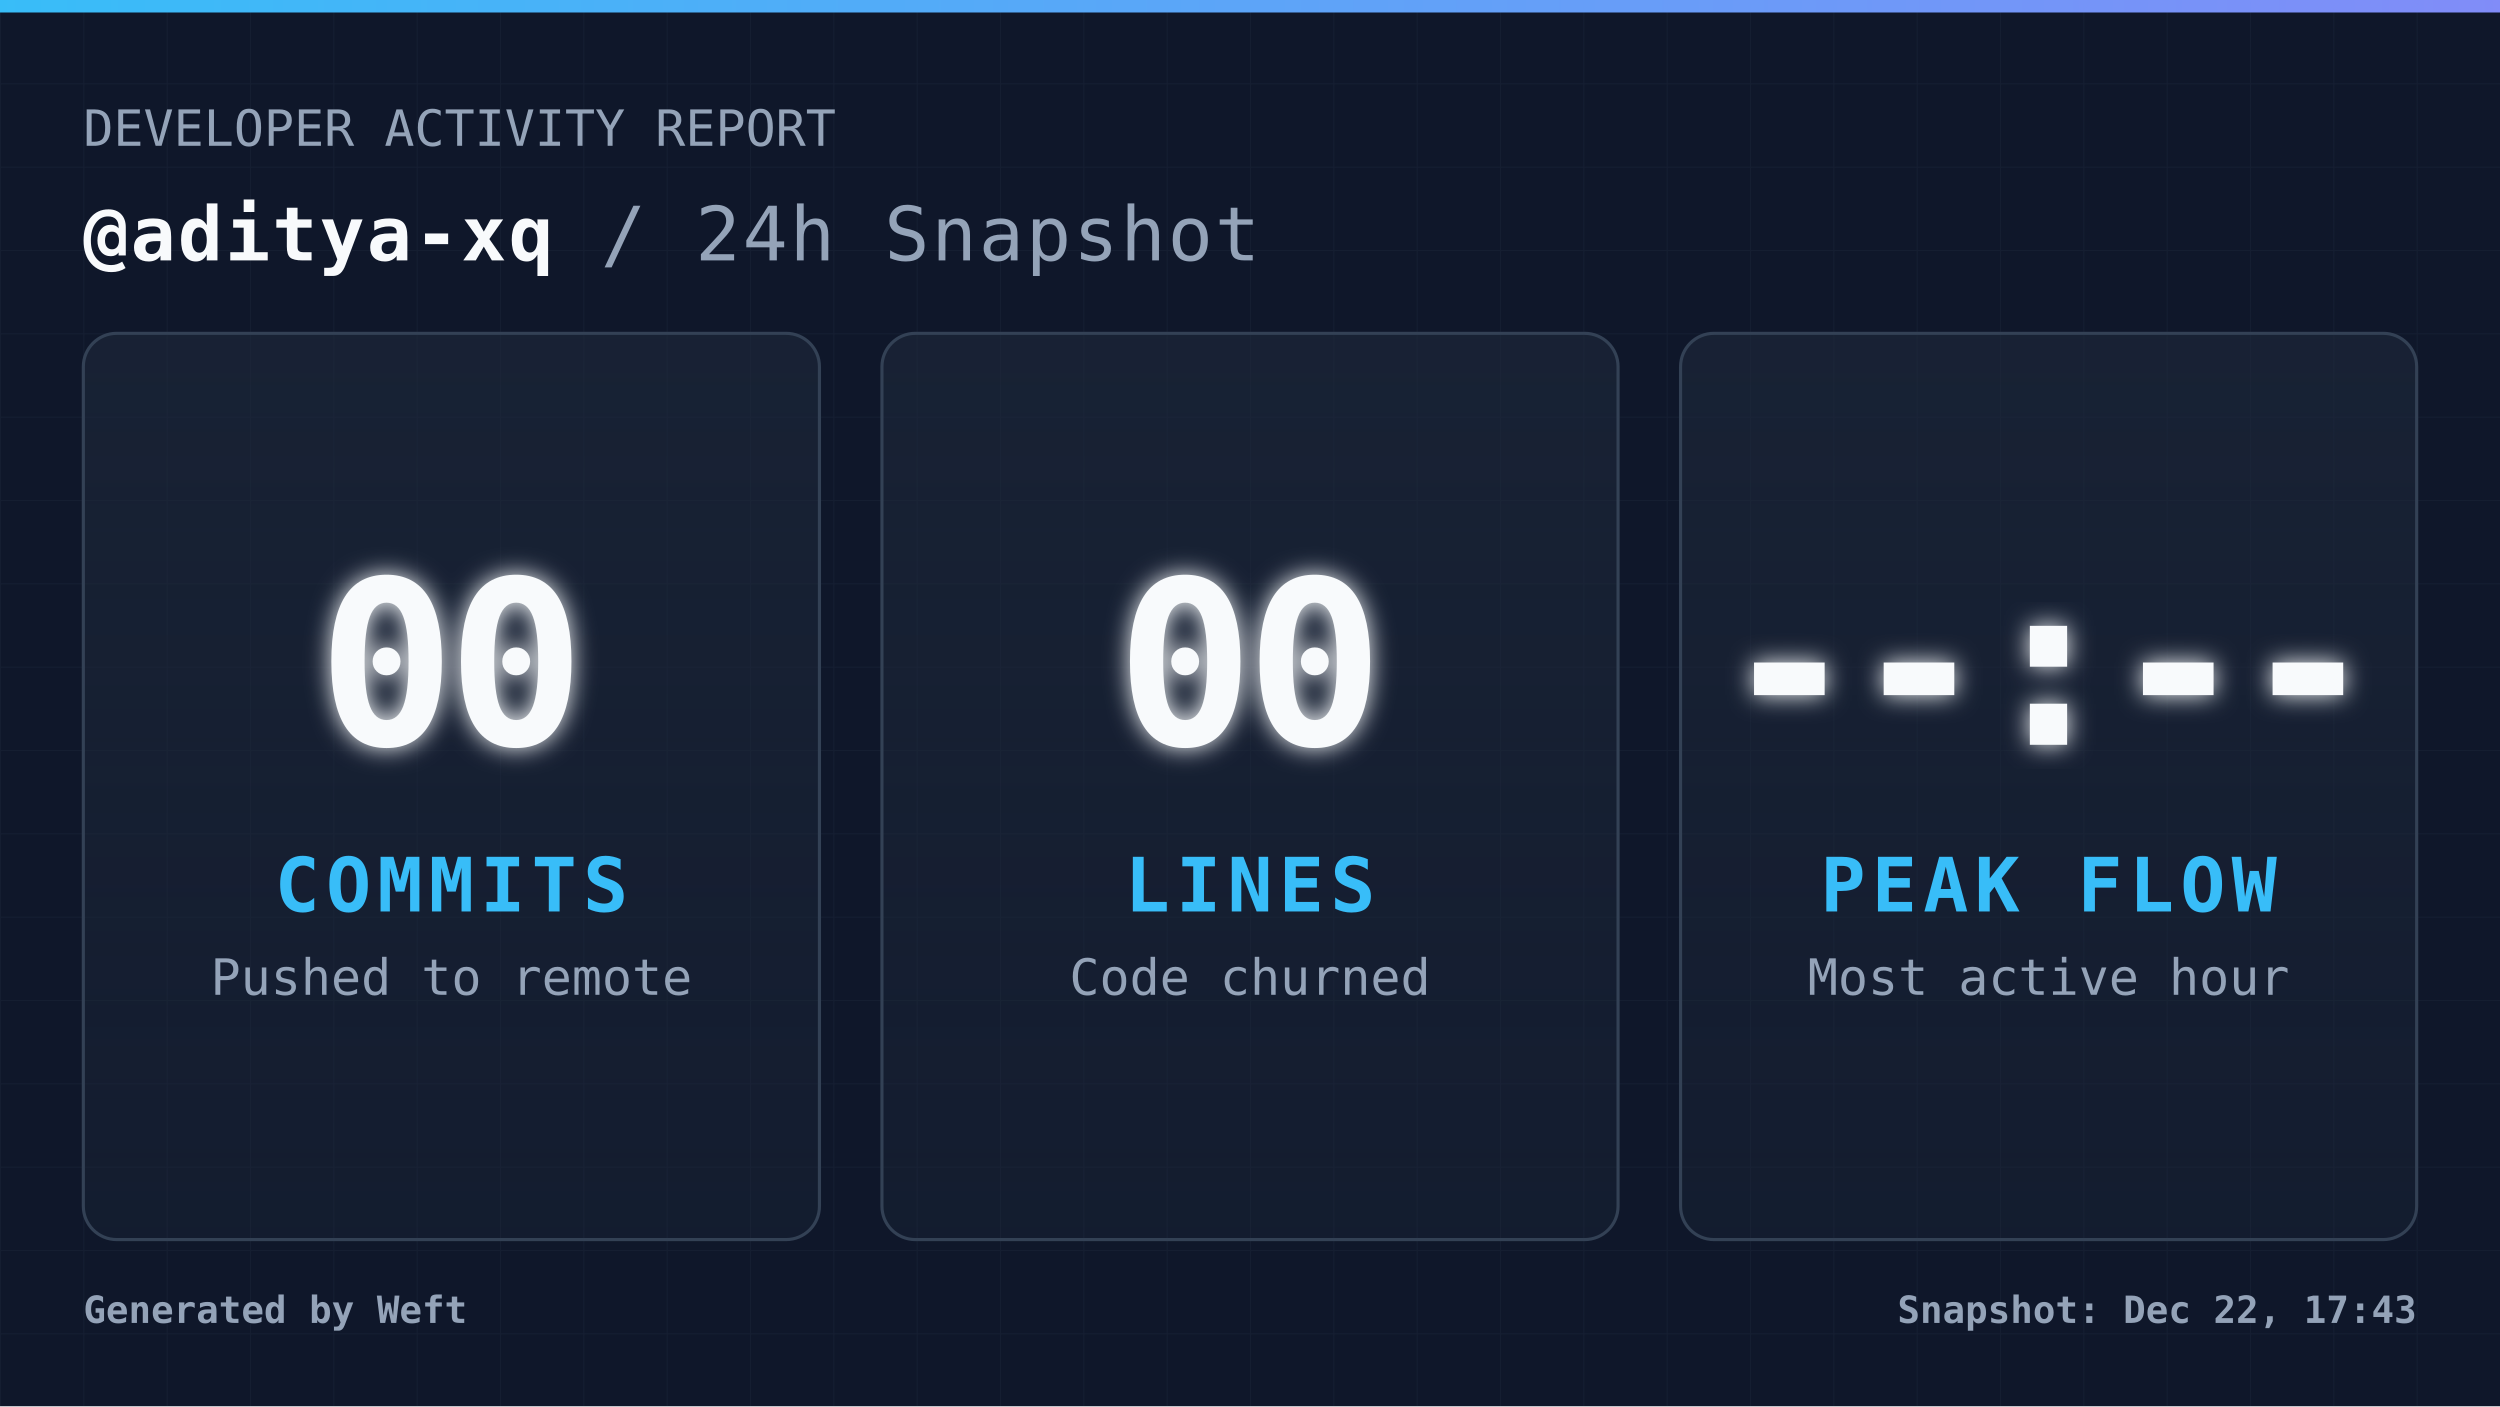
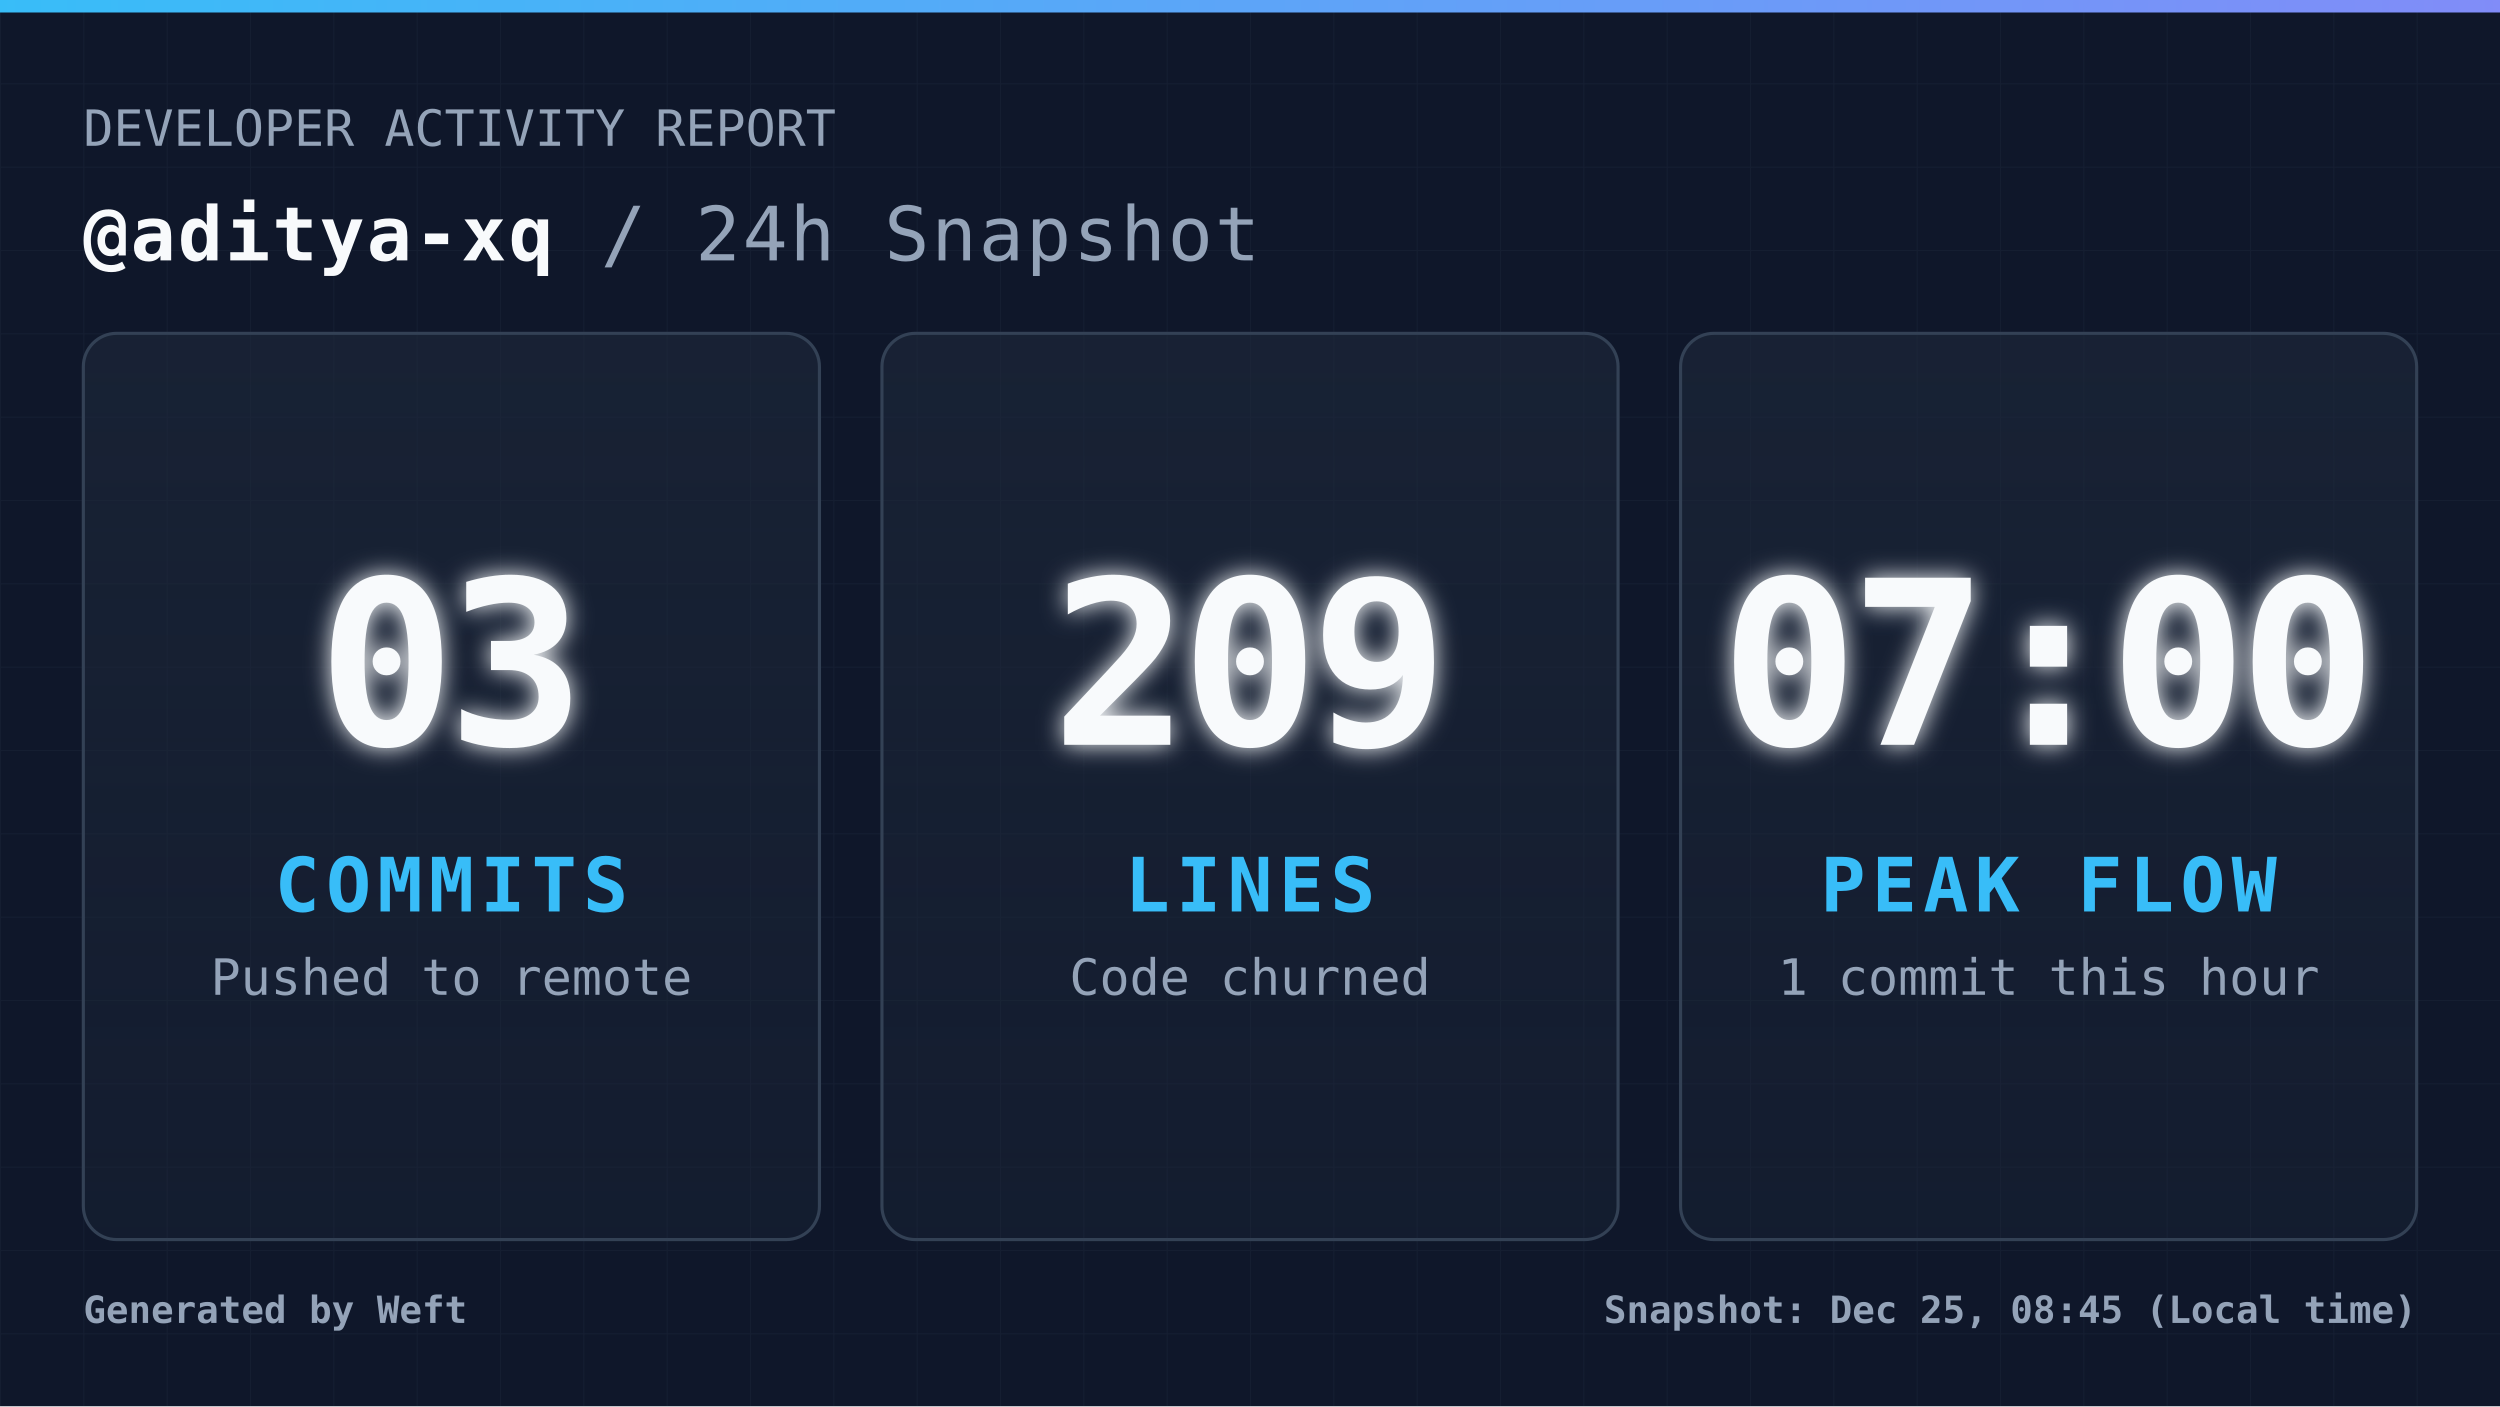
<svg xmlns="http://www.w3.org/2000/svg" width="1200" height="675" viewBox="0 0 1200 675" fill="none" role="img" aria-label="Daily commit snapshot">
  <defs>
    <pattern id="grid" width="40" height="40" patternUnits="userSpaceOnUse">
      <path d="M 40 0 L 0 0 0 40" fill="none" stroke="#94a3b8" stroke-width="1" opacity="0.05" />
    </pattern>
    <linearGradient id="accentGradient" x1="0%" y1="0%" x2="100%" y2="0%">
      <stop offset="0%" stop-color="#38bdf8" />
      <stop offset="100%" stop-color="#818cf8" />
    </linearGradient>
    <linearGradient id="cardGradient" x1="0%" y1="0%" x2="0%" y2="100%">
      <stop offset="0%" stop-color="#1e293b" stop-opacity="0.6" />
      <stop offset="100%" stop-color="#1e293b" stop-opacity="0.3" />
    </linearGradient>
    <filter id="glow" x="-20%" y="-20%" width="140%" height="140%">
      <feGaussianBlur stdDeviation="6" result="coloredBlur" />
      <feMerge>
        <feMergeNode in="coloredBlur" />
        <feMergeNode in="SourceGraphic" />
      </feMerge>
    </filter>
    <style>
            .root { font-family: 'JetBrains Mono', 'Cascadia Code', 'Segoe UI Mono', 'Roboto Mono', monospace; }
            .title { font-size: 36px; font-weight: 700; fill: #f8fafc; letter-spacing: 1px; }
            .subtitle { font-size: 24px; font-weight: 400; fill: #94a3b8; }
            .metric-val { font-size: 110px; font-weight: 900; fill: #f8fafc; letter-spacing: -4px; }
            .metric-lbl { font-size: 36px; font-weight: 700; fill: #38bdf8; letter-spacing: 3px; }
            .metric-sub { font-size: 24px; font-weight: 400; fill: #94a3b8; }
            .footer-text { font-size: 18px; font-weight: 600; fill: #94a3b8; }
        </style>
  </defs>
  <rect width="1200" height="675" fill="#0f172a" />
  <rect width="1200" height="675" fill="url(#grid)" />
  <rect width="1200" height="6" fill="url(#accentGradient)" />
  <g class="root">
    <g transform="translate(40, 70)">
      <text x="0" y="0" class="subtitle">DEVELOPER ACTIVITY REPORT</text>
      <text x="0" y="55" class="title">
                @aditya-xq <tspan fill="#94a3b8" font-weight="400">/ 24h Snapshot</tspan>
      </text>
    </g>
    <g transform="translate(40, 160)">
      <rect width="353.333" height="435" rx="16" fill="url(#cardGradient)" stroke="#334155" stroke-width="1.5" />
      <g transform="translate(176.6667, 217.5)">
-         <text x="0" y="-20" text-anchor="middle" class="metric-val" filter="url(#glow)">00</text>
+         <text x="0" y="-20" text-anchor="middle" class="metric-val" filter="url(#glow)">03</text>
        <text x="0" y="60" text-anchor="middle" class="metric-lbl">COMMITS</text>
        <text x="0" y="100" text-anchor="middle" class="metric-sub">Pushed to remote</text>
      </g>
    </g>
    <g transform="translate(423.3333, 160)">
      <rect width="353.333" height="435" rx="16" fill="url(#cardGradient)" stroke="#334155" stroke-width="1.5" />
      <g transform="translate(176.6667, 217.5)">
-         <text x="0" y="-20" text-anchor="middle" class="metric-val" filter="url(#glow)">00</text>
+         <text x="0" y="-20" text-anchor="middle" class="metric-val" filter="url(#glow)">209</text>
        <text x="0" y="60" text-anchor="middle" class="metric-lbl">LINES</text>
        <text x="0" y="100" text-anchor="middle" class="metric-sub">Code churned</text>
      </g>
    </g>
    <g transform="translate(806.6667, 160)">
      <rect width="353.333" height="435" rx="16" fill="url(#cardGradient)" stroke="#334155" stroke-width="1.5" />
      <g transform="translate(176.6667, 217.5)">
-         <text x="0" y="-20" text-anchor="middle" class="metric-val" filter="url(#glow)">--:--</text>
+         <text x="0" y="-20" text-anchor="middle" class="metric-val" filter="url(#glow)">07:00</text>
        <text x="0" y="60" text-anchor="middle" class="metric-lbl">PEAK FLOW</text>
-         <text x="0" y="100" text-anchor="middle" class="metric-sub">Most active hour</text>
+         <text x="0" y="100" text-anchor="middle" class="metric-sub">1 commit this hour</text>
      </g>
    </g>
    <g transform="translate(40, 635)">
      <text x="0" y="0" class="footer-text">
                Generated by Weft
            </text>
      <text x="1120" y="0" text-anchor="end" class="footer-text">
-                 Snapshot: Dec 22, 17:43
+                 Snapshot: Dec 25, 08:45 (Local time)
            </text>
    </g>
  </g>
</svg>
